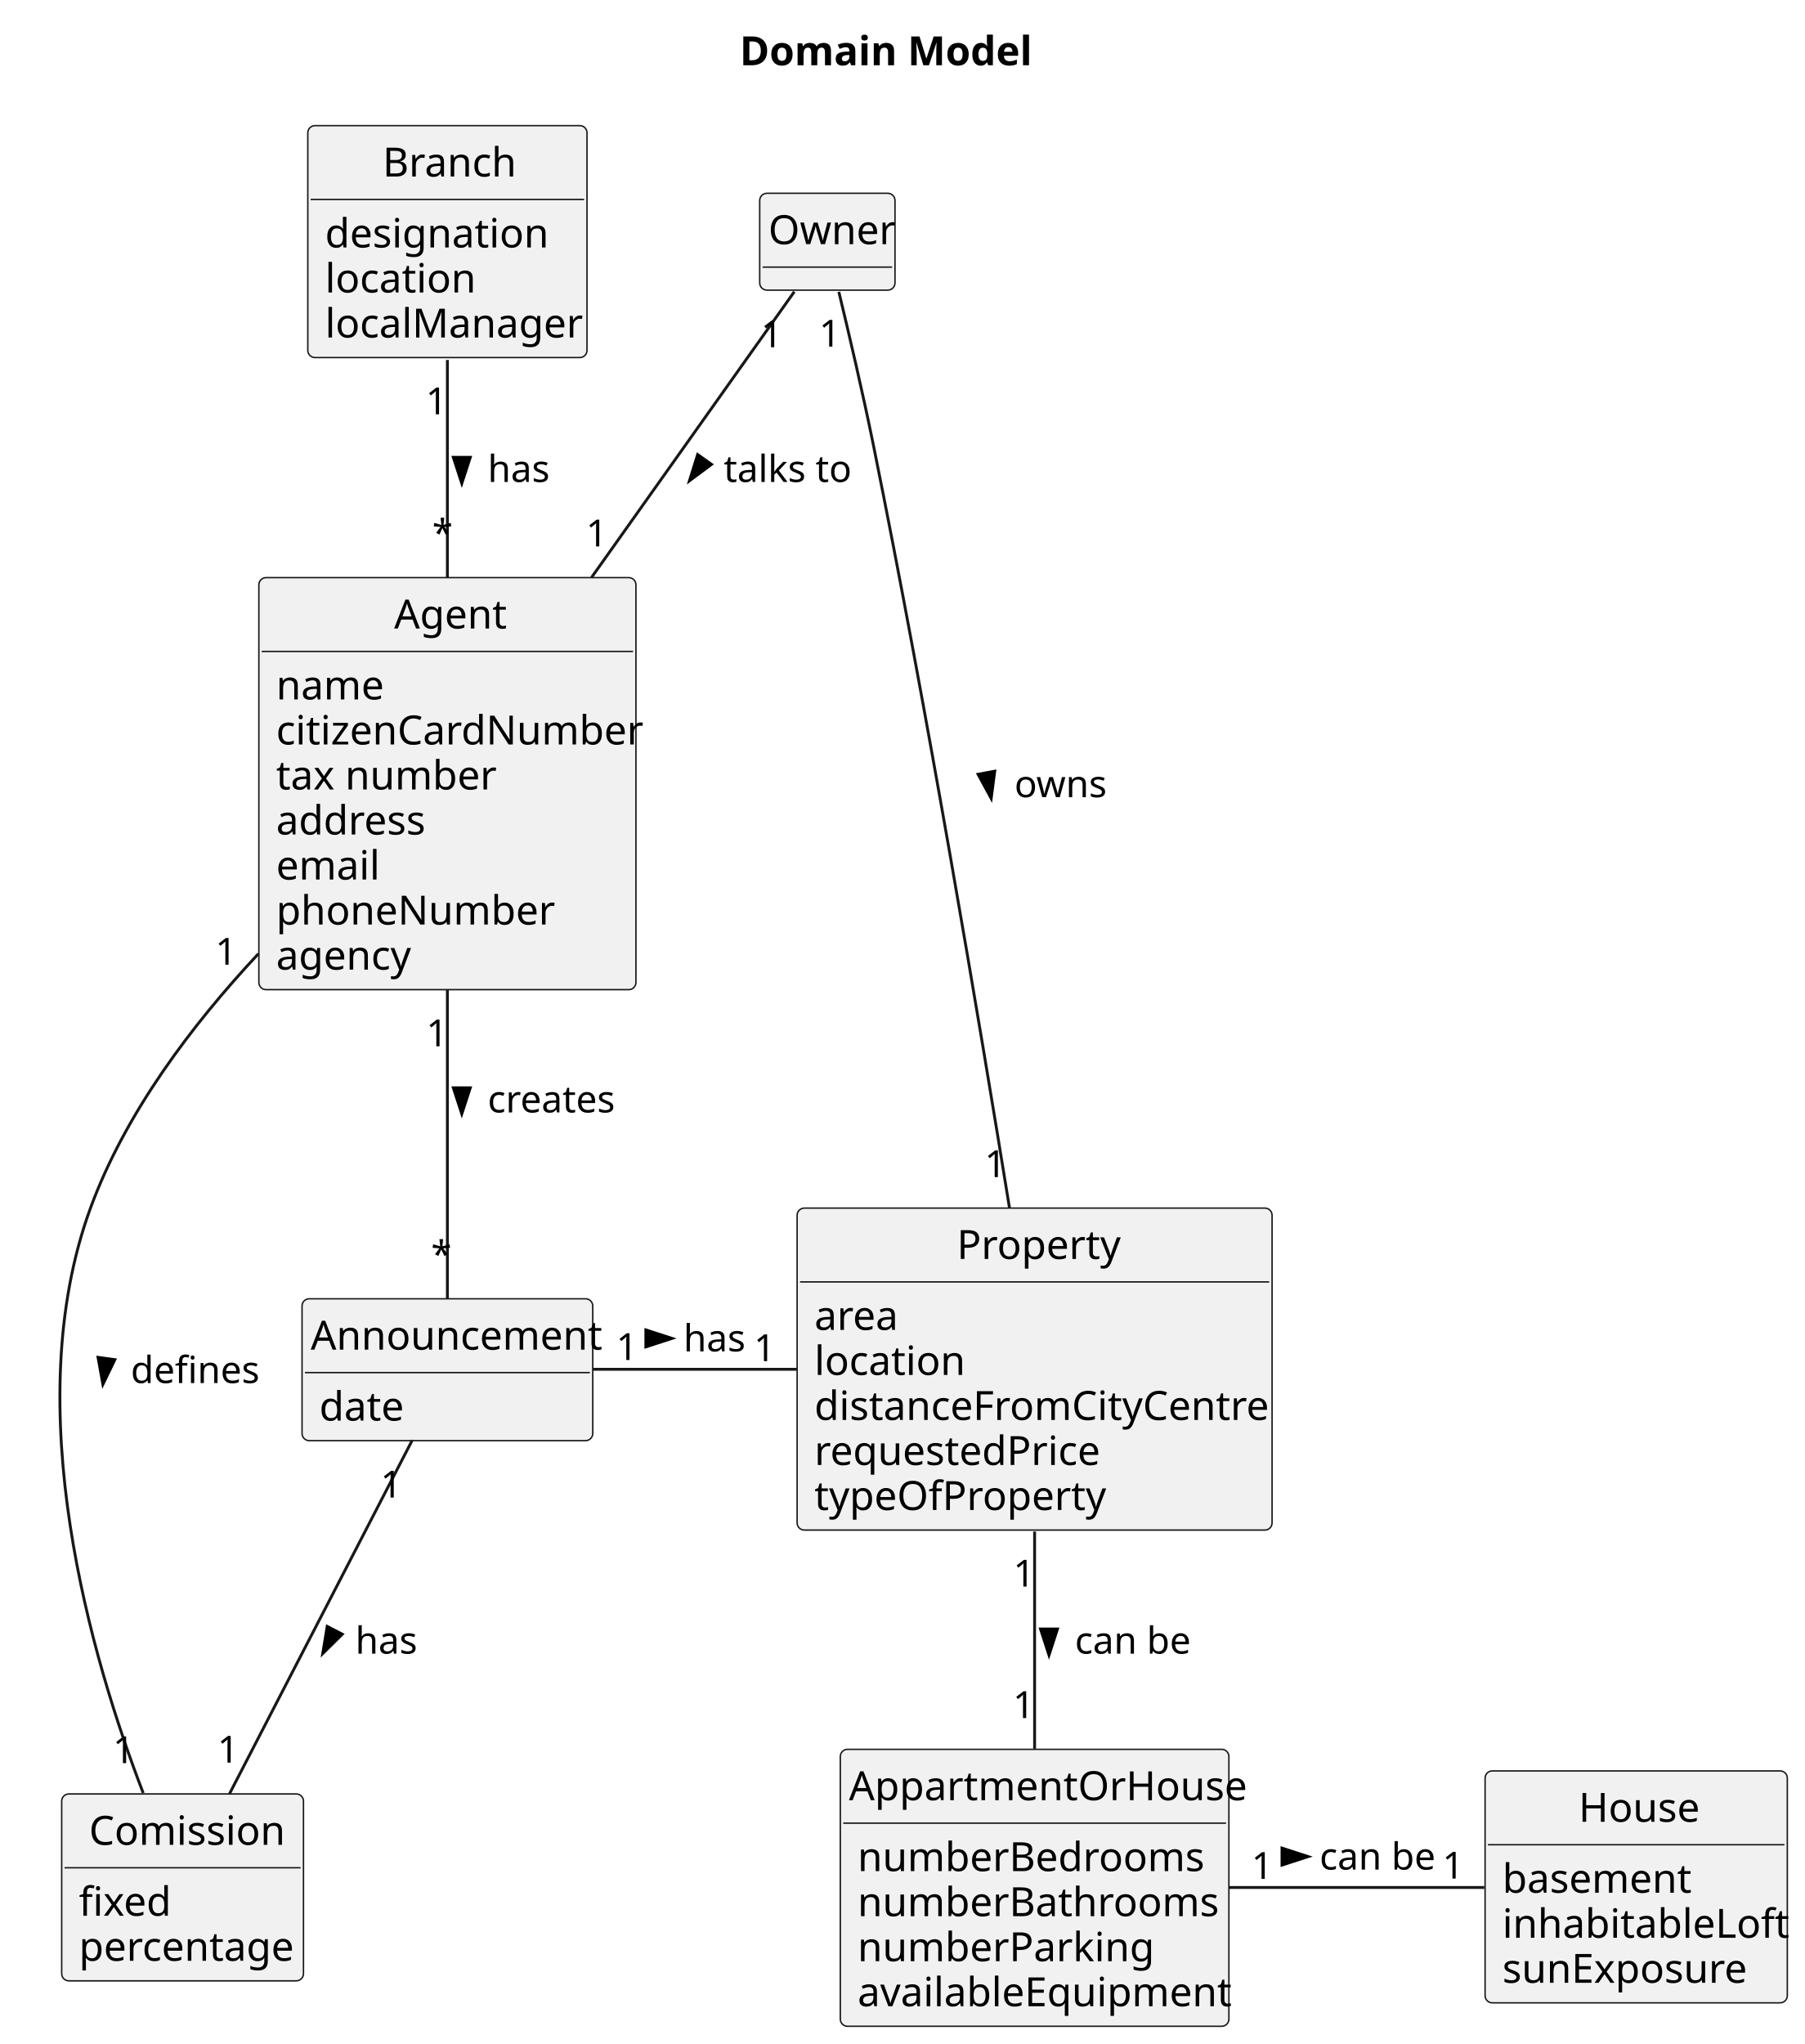
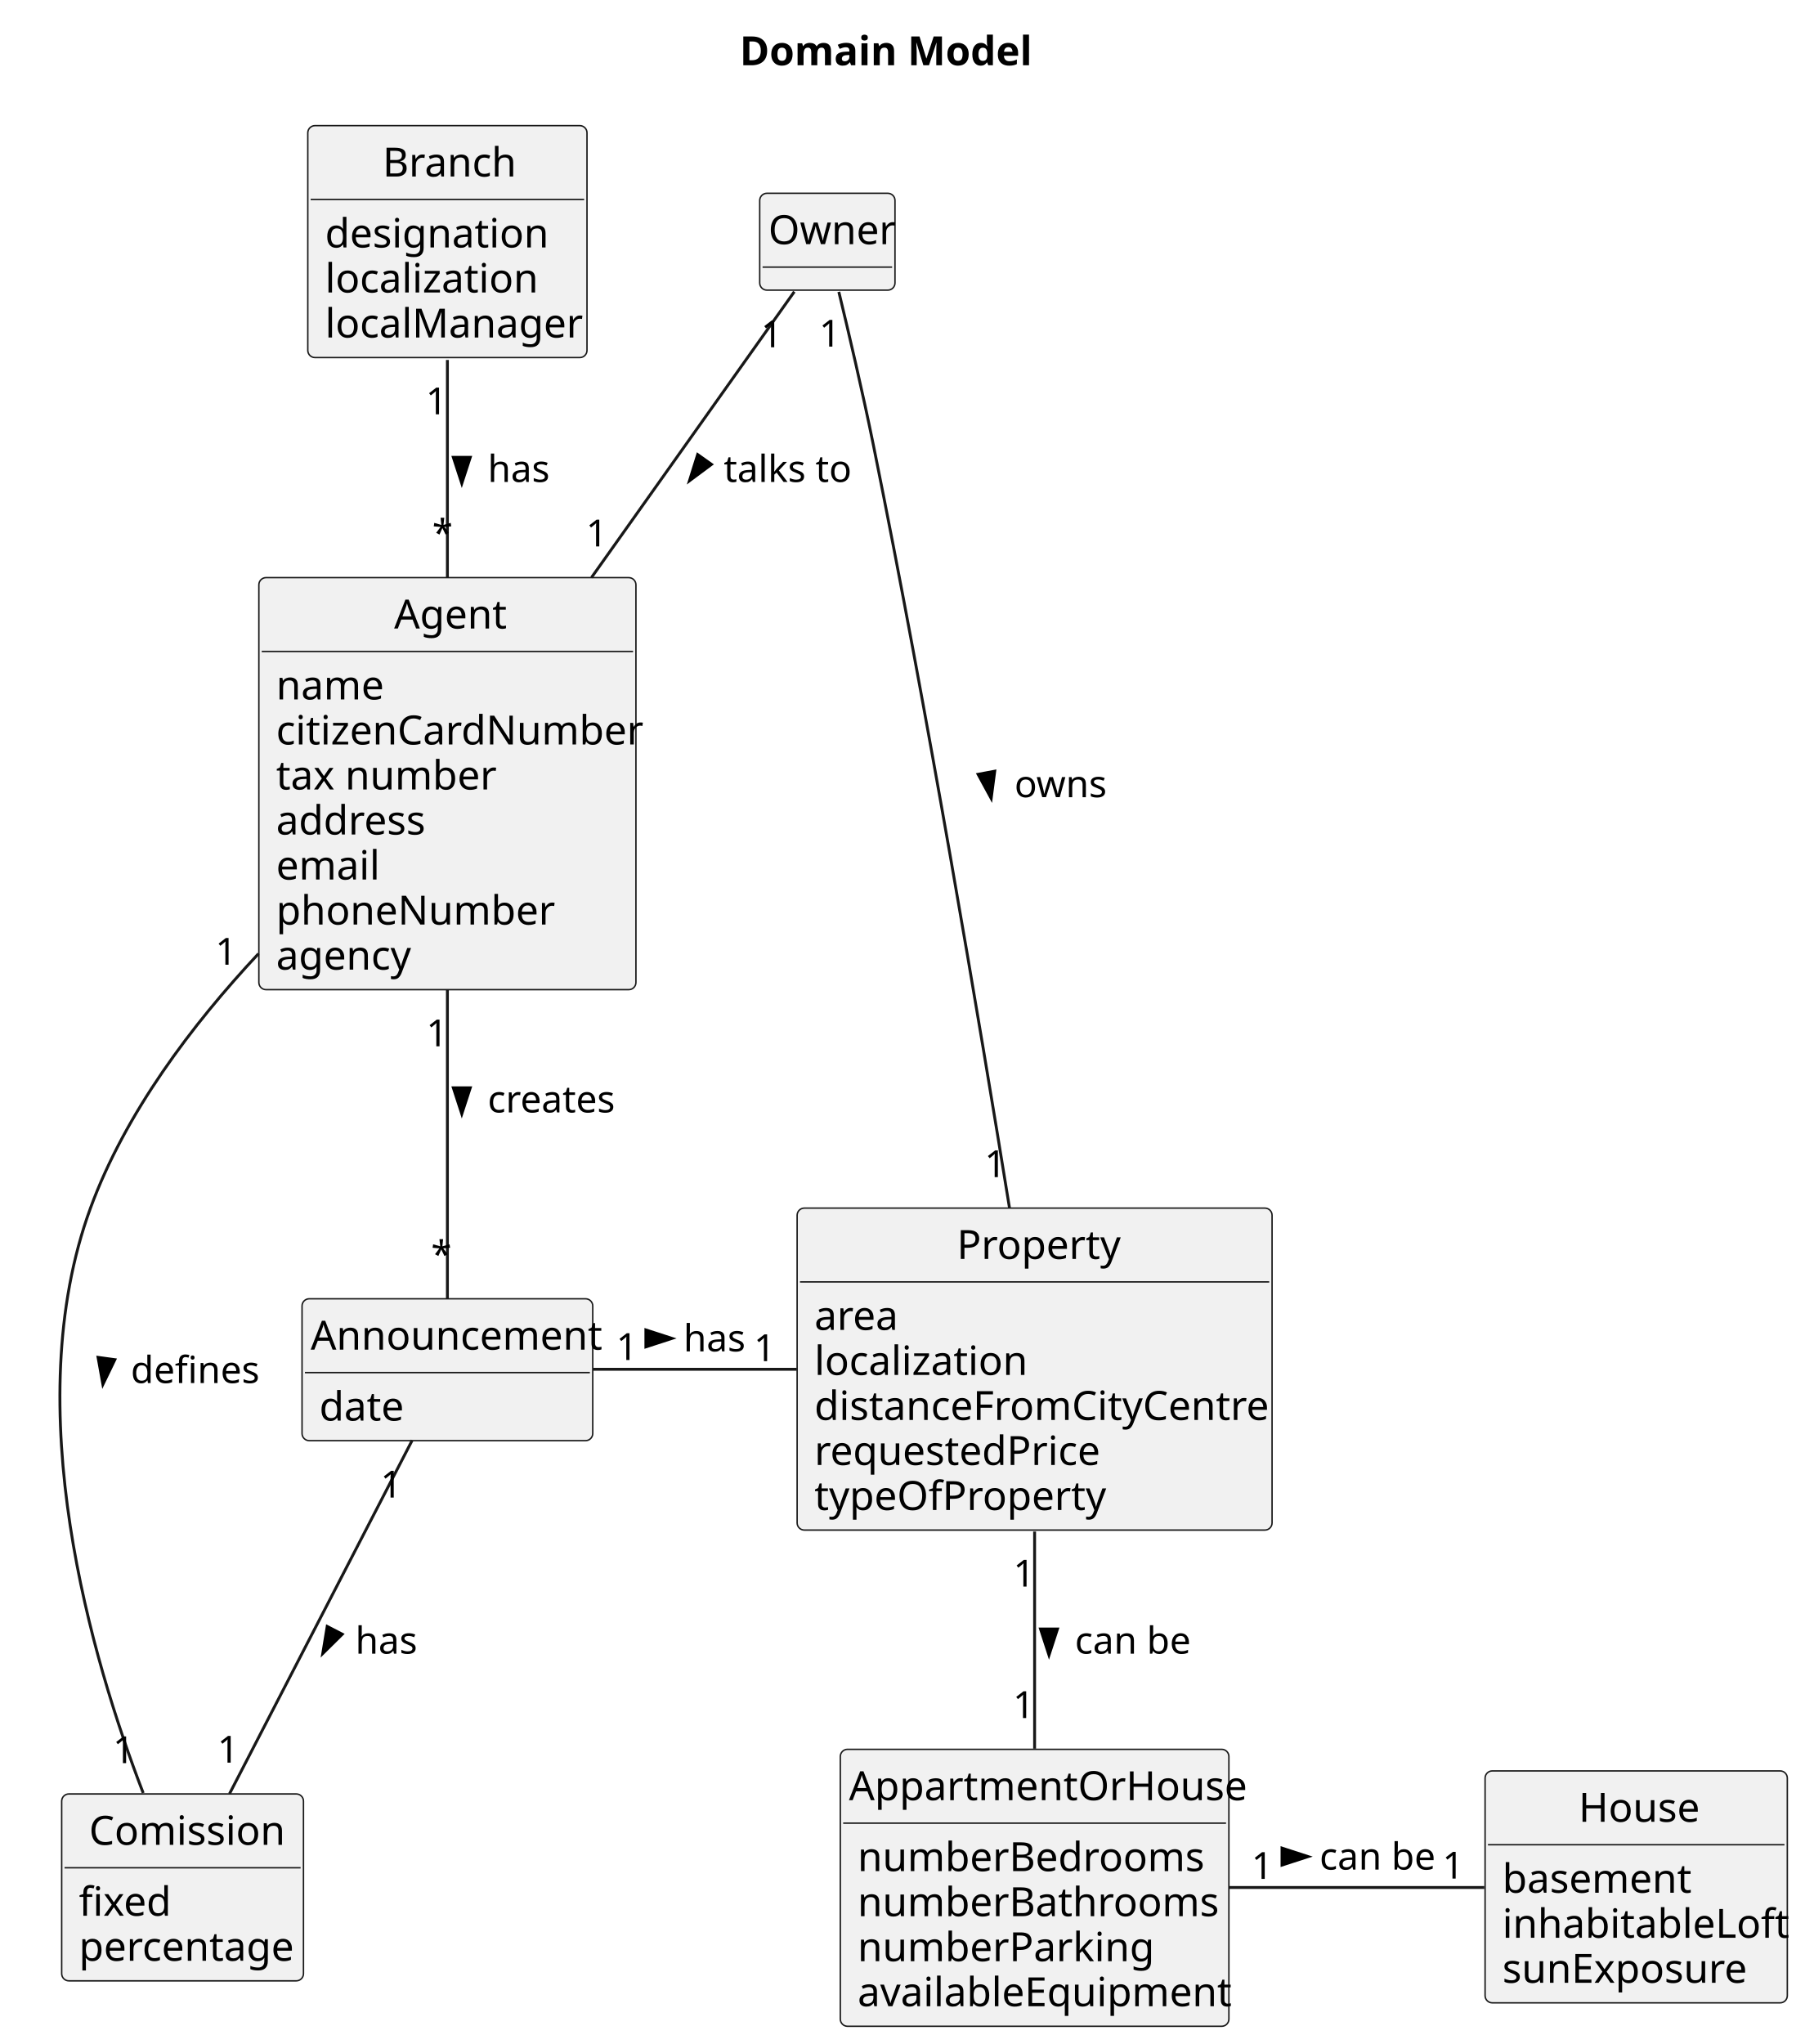
<svg xmlns="http://www.w3.org/2000/svg" contentStyleType="text/css" height="710px" preserveAspectRatio="none" style="width:627px;height:710px;background:#FFFFFF;" version="1.1" viewBox="0 0 627 710" width="627px" zoomAndPan="magnify">
  <defs />
  <g>
    <text fill="#000000" font-family="sans-serif" font-size="14" font-weight="bold" lengthAdjust="spacing" textLength="100" x="256.965" y="22.674">Domain Model</text>
    <g id="elem_Branch">
      <rect codeLine="12" fill="#F1F1F1" height="80.562" id="Branch" rx="2.5" ry="2.5" style="stroke:#181818;stroke-width:0.5;" width="97" x="106.93" y="43.641" />
      <text fill="#000000" font-family="sans-serif" font-size="14" lengthAdjust="spacing" textLength="45" x="132.93" y="61.315">Branch</text>
      <line style="stroke:#181818;stroke-width:0.5;" x1="107.93" x2="202.93" y1="69.281" y2="69.281" />
      <text fill="#000000" font-family="sans-serif" font-size="14" lengthAdjust="spacing" textLength="73" x="112.93" y="85.955">designation</text>
-       <text fill="#000000" font-family="sans-serif" font-size="14" lengthAdjust="spacing" textLength="49" x="112.93" y="101.596">location</text>
+       <text fill="#000000" font-family="sans-serif" font-size="14" lengthAdjust="spacing" textLength="49" x="112.93" y="101.596">localization</text>
      <text fill="#000000" font-family="sans-serif" font-size="14" lengthAdjust="spacing" textLength="85" x="112.93" y="117.236">localManager</text>
    </g>
    <g id="elem_Agent">
      <rect codeLine="18" fill="#F1F1F1" height="143.125" id="Agent" rx="2.5" ry="2.5" style="stroke:#181818;stroke-width:0.5;" width="131" x="89.93" y="200.641" />
      <text fill="#000000" font-family="sans-serif" font-size="14" lengthAdjust="spacing" textLength="37" x="136.93" y="218.315">Agent</text>
      <line style="stroke:#181818;stroke-width:0.5;" x1="90.93" x2="219.93" y1="226.281" y2="226.281" />
      <text fill="#000000" font-family="sans-serif" font-size="14" lengthAdjust="spacing" textLength="35" x="95.93" y="242.955">name</text>
      <text fill="#000000" font-family="sans-serif" font-size="14" lengthAdjust="spacing" textLength="119" x="95.93" y="258.596">citizenCardNumber</text>
      <text fill="#000000" font-family="sans-serif" font-size="14" lengthAdjust="spacing" textLength="70" x="95.93" y="274.236">tax number</text>
      <text fill="#000000" font-family="sans-serif" font-size="14" lengthAdjust="spacing" textLength="51" x="95.93" y="289.877">address</text>
      <text fill="#000000" font-family="sans-serif" font-size="14" lengthAdjust="spacing" textLength="33" x="95.93" y="305.518">email</text>
      <text fill="#000000" font-family="sans-serif" font-size="14" lengthAdjust="spacing" textLength="89" x="95.93" y="321.158">phoneNumber</text>
      <text fill="#000000" font-family="sans-serif" font-size="14" lengthAdjust="spacing" textLength="46" x="95.93" y="336.799">agency</text>
    </g>
    <g id="elem_Property">
      <rect codeLine="28" fill="#F1F1F1" height="111.844" id="Property" rx="2.5" ry="2.5" style="stroke:#181818;stroke-width:0.5;" width="165" x="276.93" y="419.641" />
      <text fill="#000000" font-family="sans-serif" font-size="14" lengthAdjust="spacing" textLength="54" x="332.43" y="437.315">Property</text>
      <line style="stroke:#181818;stroke-width:0.5;" x1="277.93" x2="440.93" y1="445.281" y2="445.281" />
      <text fill="#000000" font-family="sans-serif" font-size="14" lengthAdjust="spacing" textLength="29" x="282.93" y="461.955">area</text>
-       <text fill="#000000" font-family="sans-serif" font-size="14" lengthAdjust="spacing" textLength="49" x="282.93" y="477.596">location</text>
+       <text fill="#000000" font-family="sans-serif" font-size="14" lengthAdjust="spacing" textLength="49" x="282.93" y="477.596">localization</text>
      <text fill="#000000" font-family="sans-serif" font-size="14" lengthAdjust="spacing" textLength="153" x="282.93" y="493.236">distanceFromCityCentre</text>
      <text fill="#000000" font-family="sans-serif" font-size="14" lengthAdjust="spacing" textLength="96" x="282.93" y="508.877">requestedPrice</text>
      <text fill="#000000" font-family="sans-serif" font-size="14" lengthAdjust="spacing" textLength="96" x="282.93" y="524.518">typeOfProperty</text>
    </g>
    <g id="elem_Announcement">
      <rect codeLine="36" fill="#F1F1F1" height="49.281" id="Announcement" rx="2.5" ry="2.5" style="stroke:#181818;stroke-width:0.5;" width="101" x="104.93" y="451.141" />
      <text fill="#000000" font-family="sans-serif" font-size="14" lengthAdjust="spacing" textLength="95" x="107.93" y="468.815">Announcement</text>
      <line style="stroke:#181818;stroke-width:0.5;" x1="105.93" x2="204.93" y1="476.781" y2="476.781" />
      <text fill="#000000" font-family="sans-serif" font-size="14" lengthAdjust="spacing" textLength="28" x="110.93" y="493.455">date</text>
    </g>
    <g id="elem_AppartmentOrHouse">
      <rect codeLine="40" fill="#F1F1F1" height="96.203" id="AppartmentOrHouse" rx="2.5" ry="2.5" style="stroke:#181818;stroke-width:0.5;" width="135" x="291.93" y="607.641" />
      <text fill="#000000" font-family="sans-serif" font-size="14" lengthAdjust="spacing" textLength="129" x="294.93" y="625.314">AppartmentOrHouse</text>
      <line style="stroke:#181818;stroke-width:0.5;" x1="292.93" x2="425.93" y1="633.281" y2="633.281" />
      <text fill="#000000" font-family="sans-serif" font-size="14" lengthAdjust="spacing" textLength="112" x="297.93" y="649.955">numberBedrooms</text>
      <text fill="#000000" font-family="sans-serif" font-size="14" lengthAdjust="spacing" textLength="116" x="297.93" y="665.596">numberBathrooms</text>
      <text fill="#000000" font-family="sans-serif" font-size="14" lengthAdjust="spacing" textLength="96" x="297.93" y="681.236">numberParking</text>
      <text fill="#000000" font-family="sans-serif" font-size="14" lengthAdjust="spacing" textLength="123" x="297.93" y="696.877">availableEquipment</text>
    </g>
    <g id="elem_House">
      <rect codeLine="47" fill="#F1F1F1" height="80.562" id="House" rx="2.5" ry="2.5" style="stroke:#181818;stroke-width:0.5;" width="105" x="515.93" y="615.141" />
      <text fill="#000000" font-family="sans-serif" font-size="14" lengthAdjust="spacing" textLength="40" x="548.43" y="632.814">House</text>
      <line style="stroke:#181818;stroke-width:0.5;" x1="516.93" x2="619.93" y1="640.781" y2="640.781" />
      <text fill="#000000" font-family="sans-serif" font-size="14" lengthAdjust="spacing" textLength="62" x="521.93" y="657.455">basement</text>
      <text fill="#000000" font-family="sans-serif" font-size="14" lengthAdjust="spacing" textLength="93" x="521.93" y="673.096">inhabitableLoft</text>
      <text fill="#000000" font-family="sans-serif" font-size="14" lengthAdjust="spacing" textLength="82" x="521.93" y="688.736">sunExposure</text>
    </g>
    <g id="elem_Comission">
      <rect codeLine="53" fill="#F1F1F1" height="64.922" id="Comission" rx="2.5" ry="2.5" style="stroke:#181818;stroke-width:0.5;" width="84" x="21.43" y="623.141" />
      <text fill="#000000" font-family="sans-serif" font-size="14" lengthAdjust="spacing" textLength="65" x="30.93" y="640.814">Comission</text>
      <line style="stroke:#181818;stroke-width:0.5;" x1="22.43" x2="104.43" y1="648.781" y2="648.781" />
      <text fill="#000000" font-family="sans-serif" font-size="14" lengthAdjust="spacing" textLength="29" x="27.43" y="665.455">fixed</text>
      <text fill="#000000" font-family="sans-serif" font-size="14" lengthAdjust="spacing" textLength="72" x="27.43" y="681.096">percentage</text>
    </g>
    <g id="elem_Owner">
      <rect fill="#F1F1F1" height="33.641" id="Owner" rx="2.5" ry="2.5" style="stroke:#181818;stroke-width:0.5;" width="47" x="263.93" y="67.141" />
      <text fill="#000000" font-family="sans-serif" font-size="14" lengthAdjust="spacing" textLength="41" x="266.93" y="84.814">Owner</text>
      <line style="stroke:#181818;stroke-width:0.5;" x1="264.93" x2="309.93" y1="92.781" y2="92.781" />
    </g>
    <g id="link_Branch_Agent">
      <path codeLine="58" d="M155.43,125.041 C155.43,147.031 155.43,174.981 155.43,200.531 " fill="none" id="Branch-Agent" style="stroke:#181818;stroke-width:1.0;" />
      <polygon fill="#000000" points="160.43,167.902,163.369,158.857,157.491,158.857,160.43,167.902" style="stroke:#000000;stroke-width:1.0;" />
      <text fill="#000000" font-family="sans-serif" font-size="13" lengthAdjust="spacing" textLength="21" x="169.43" y="167.409">has</text>
      <text fill="#000000" font-family="sans-serif" font-size="13" lengthAdjust="spacing" textLength="7" x="147.916" y="143.915">1</text>
      <text fill="#000000" font-family="sans-serif" font-size="13" lengthAdjust="spacing" textLength="5" x="150.157" y="189.723">*</text>
    </g>
    <g id="link_Agent_Announcement">
      <path codeLine="59" d="M155.43,343.901 C155.43,381.321 155.43,424.821 155.43,451.011 " fill="none" id="Agent-Announcement" style="stroke:#181818;stroke-width:1.0;" />
      <polygon fill="#000000" points="160.43,386.902,163.369,377.857,157.491,377.857,160.43,386.902" style="stroke:#000000;stroke-width:1.0;" />
      <text fill="#000000" font-family="sans-serif" font-size="13" lengthAdjust="spacing" textLength="43" x="169.43" y="386.409">creates</text>
      <text fill="#000000" font-family="sans-serif" font-size="13" lengthAdjust="spacing" textLength="7" x="148.085" y="363.442">1</text>
      <text fill="#000000" font-family="sans-serif" font-size="13" lengthAdjust="spacing" textLength="5" x="149.758" y="440.311">*</text>
    </g>
    <g id="link_Owner_Property">
      <path codeLine="60" d="M291.42,101.381 C294.82,115.431 299.72,136.321 303.43,154.641 C322.18,247.231 340.36,355.651 350.7,419.551 " fill="none" id="Owner-Property" style="stroke:#181818;stroke-width:1.0;" />
      <polygon fill="#000000" points="344.346,277.318,345.578,267.887,339.8,268.964,344.346,277.318" style="stroke:#000000;stroke-width:1.0;" />
      <text fill="#000000" font-family="sans-serif" font-size="13" lengthAdjust="spacing" textLength="30" x="352.43" y="276.909">owns</text>
      <text fill="#000000" font-family="sans-serif" font-size="13" lengthAdjust="spacing" textLength="7" x="284.564" y="120.399">1</text>
      <text fill="#000000" font-family="sans-serif" font-size="13" lengthAdjust="spacing" textLength="7" x="342.057" y="408.887">1</text>
    </g>
    <g id="link_Announcement_Property">
      <path codeLine="61" d="M206.12,475.641 C227.48,475.641 252.89,475.641 276.83,475.641 " fill="none" id="Announcement-Property" style="stroke:#181818;stroke-width:1.0;" />
      <polygon fill="#000000" points="233.43,464.902,224.385,461.963,224.385,467.841,233.43,464.902" style="stroke:#000000;stroke-width:1.0;" />
      <text fill="#000000" font-family="sans-serif" font-size="13" lengthAdjust="spacing" textLength="21" x="237.43" y="469.409">has</text>
      <text fill="#000000" font-family="sans-serif" font-size="13" lengthAdjust="spacing" textLength="7" x="214.079" y="472.399">1</text>
      <text fill="#000000" font-family="sans-serif" font-size="13" lengthAdjust="spacing" textLength="7" x="261.893" y="472.795">1</text>
    </g>
    <g id="link_Property_AppartmentOrHouse">
      <path codeLine="62" d="M359.43,531.981 C359.43,556.171 359.43,584.251 359.43,607.431 " fill="none" id="Property-AppartmentOrHouse" style="stroke:#181818;stroke-width:1.0;" />
      <polygon fill="#000000" points="364.43,574.902,367.369,565.857,361.491,565.857,364.43,574.902" style="stroke:#000000;stroke-width:1.0;" />
      <text fill="#000000" font-family="sans-serif" font-size="13" lengthAdjust="spacing" textLength="39" x="373.43" y="574.409">can be</text>
      <text fill="#000000" font-family="sans-serif" font-size="13" lengthAdjust="spacing" textLength="7" x="352.025" y="551.112">1</text>
      <text fill="#000000" font-family="sans-serif" font-size="13" lengthAdjust="spacing" textLength="7" x="351.894" y="596.77">1</text>
    </g>
    <g id="link_AppartmentOrHouse_House">
      <path codeLine="63" d="M427,655.641 C455.74,655.641 488.76,655.641 515.66,655.641 " fill="none" id="AppartmentOrHouse-House" style="stroke:#181818;stroke-width:1.0;" />
      <polygon fill="#000000" points="454.43,644.902,445.385,641.963,445.385,647.841,454.43,644.902" style="stroke:#000000;stroke-width:1.0;" />
      <text fill="#000000" font-family="sans-serif" font-size="13" lengthAdjust="spacing" textLength="39" x="458.43" y="649.409">can be</text>
      <text fill="#000000" font-family="sans-serif" font-size="13" lengthAdjust="spacing" textLength="7" x="434.773" y="652.661">1</text>
      <text fill="#000000" font-family="sans-serif" font-size="13" lengthAdjust="spacing" textLength="7" x="501.099" y="652.533">1</text>
    </g>
    <g id="link_Announcement_Comission">
      <path codeLine="64" d="M143.21,500.281 C126.89,531.861 97.91,587.931 79.73,623.091 " fill="none" id="Announcement-Comission" style="stroke:#181818;stroke-width:1.0;" />
      <polygon fill="#000000" points="112.134,574.344,118.898,567.658,113.677,564.959,112.134,574.344" style="stroke:#000000;stroke-width:1.0;" />
      <text fill="#000000" font-family="sans-serif" font-size="13" lengthAdjust="spacing" textLength="21" x="123.43" y="574.409">has</text>
      <text fill="#000000" font-family="sans-serif" font-size="13" lengthAdjust="spacing" textLength="7" x="132.182" y="520.188">1</text>
      <text fill="#000000" font-family="sans-serif" font-size="13" lengthAdjust="spacing" textLength="7" x="75.53" y="612.273">1</text>
    </g>
    <g id="link_Agent_Comission">
      <path codeLine="65" d="M89.79,331.281 C66.71,355.951 43.52,386.631 31.43,419.641 C6,489.041 31.97,576.651 49.75,622.821 " fill="none" id="Agent-Comission" style="stroke:#181818;stroke-width:1.0;" />
      <polygon fill="#000000" points="35.75,480.856,39.892,472.295,34.069,471.495,35.75,480.856" style="stroke:#000000;stroke-width:1.0;" />
      <text fill="#000000" font-family="sans-serif" font-size="13" lengthAdjust="spacing" textLength="41" x="45.43" y="480.409">defines</text>
      <text fill="#000000" font-family="sans-serif" font-size="13" lengthAdjust="spacing" textLength="7" x="74.796" y="335.101">1</text>
      <text fill="#000000" font-family="sans-serif" font-size="13" lengthAdjust="spacing" textLength="7" x="39.207" y="612.438">1</text>
    </g>
    <g id="link_Owner_Agent">
      <path codeLine="66" d="M275.95,101.321 C260.26,123.421 231.16,164.421 205.49,200.601 " fill="none" id="Owner-Agent" style="stroke:#181818;stroke-width:1.0;" />
      <polygon fill="#000000" points="239.536,166.98,247.168,161.304,242.375,157.903,239.536,166.98" style="stroke:#000000;stroke-width:1.0;" />
      <text fill="#000000" font-family="sans-serif" font-size="13" lengthAdjust="spacing" textLength="43" x="251.43" y="167.409">talks to</text>
      <text fill="#000000" font-family="sans-serif" font-size="13" lengthAdjust="spacing" textLength="7" x="264.362" y="120.629">1</text>
      <text fill="#000000" font-family="sans-serif" font-size="13" lengthAdjust="spacing" textLength="7" x="203.583" y="189.801">1</text>
    </g>
  </g>
</svg>
